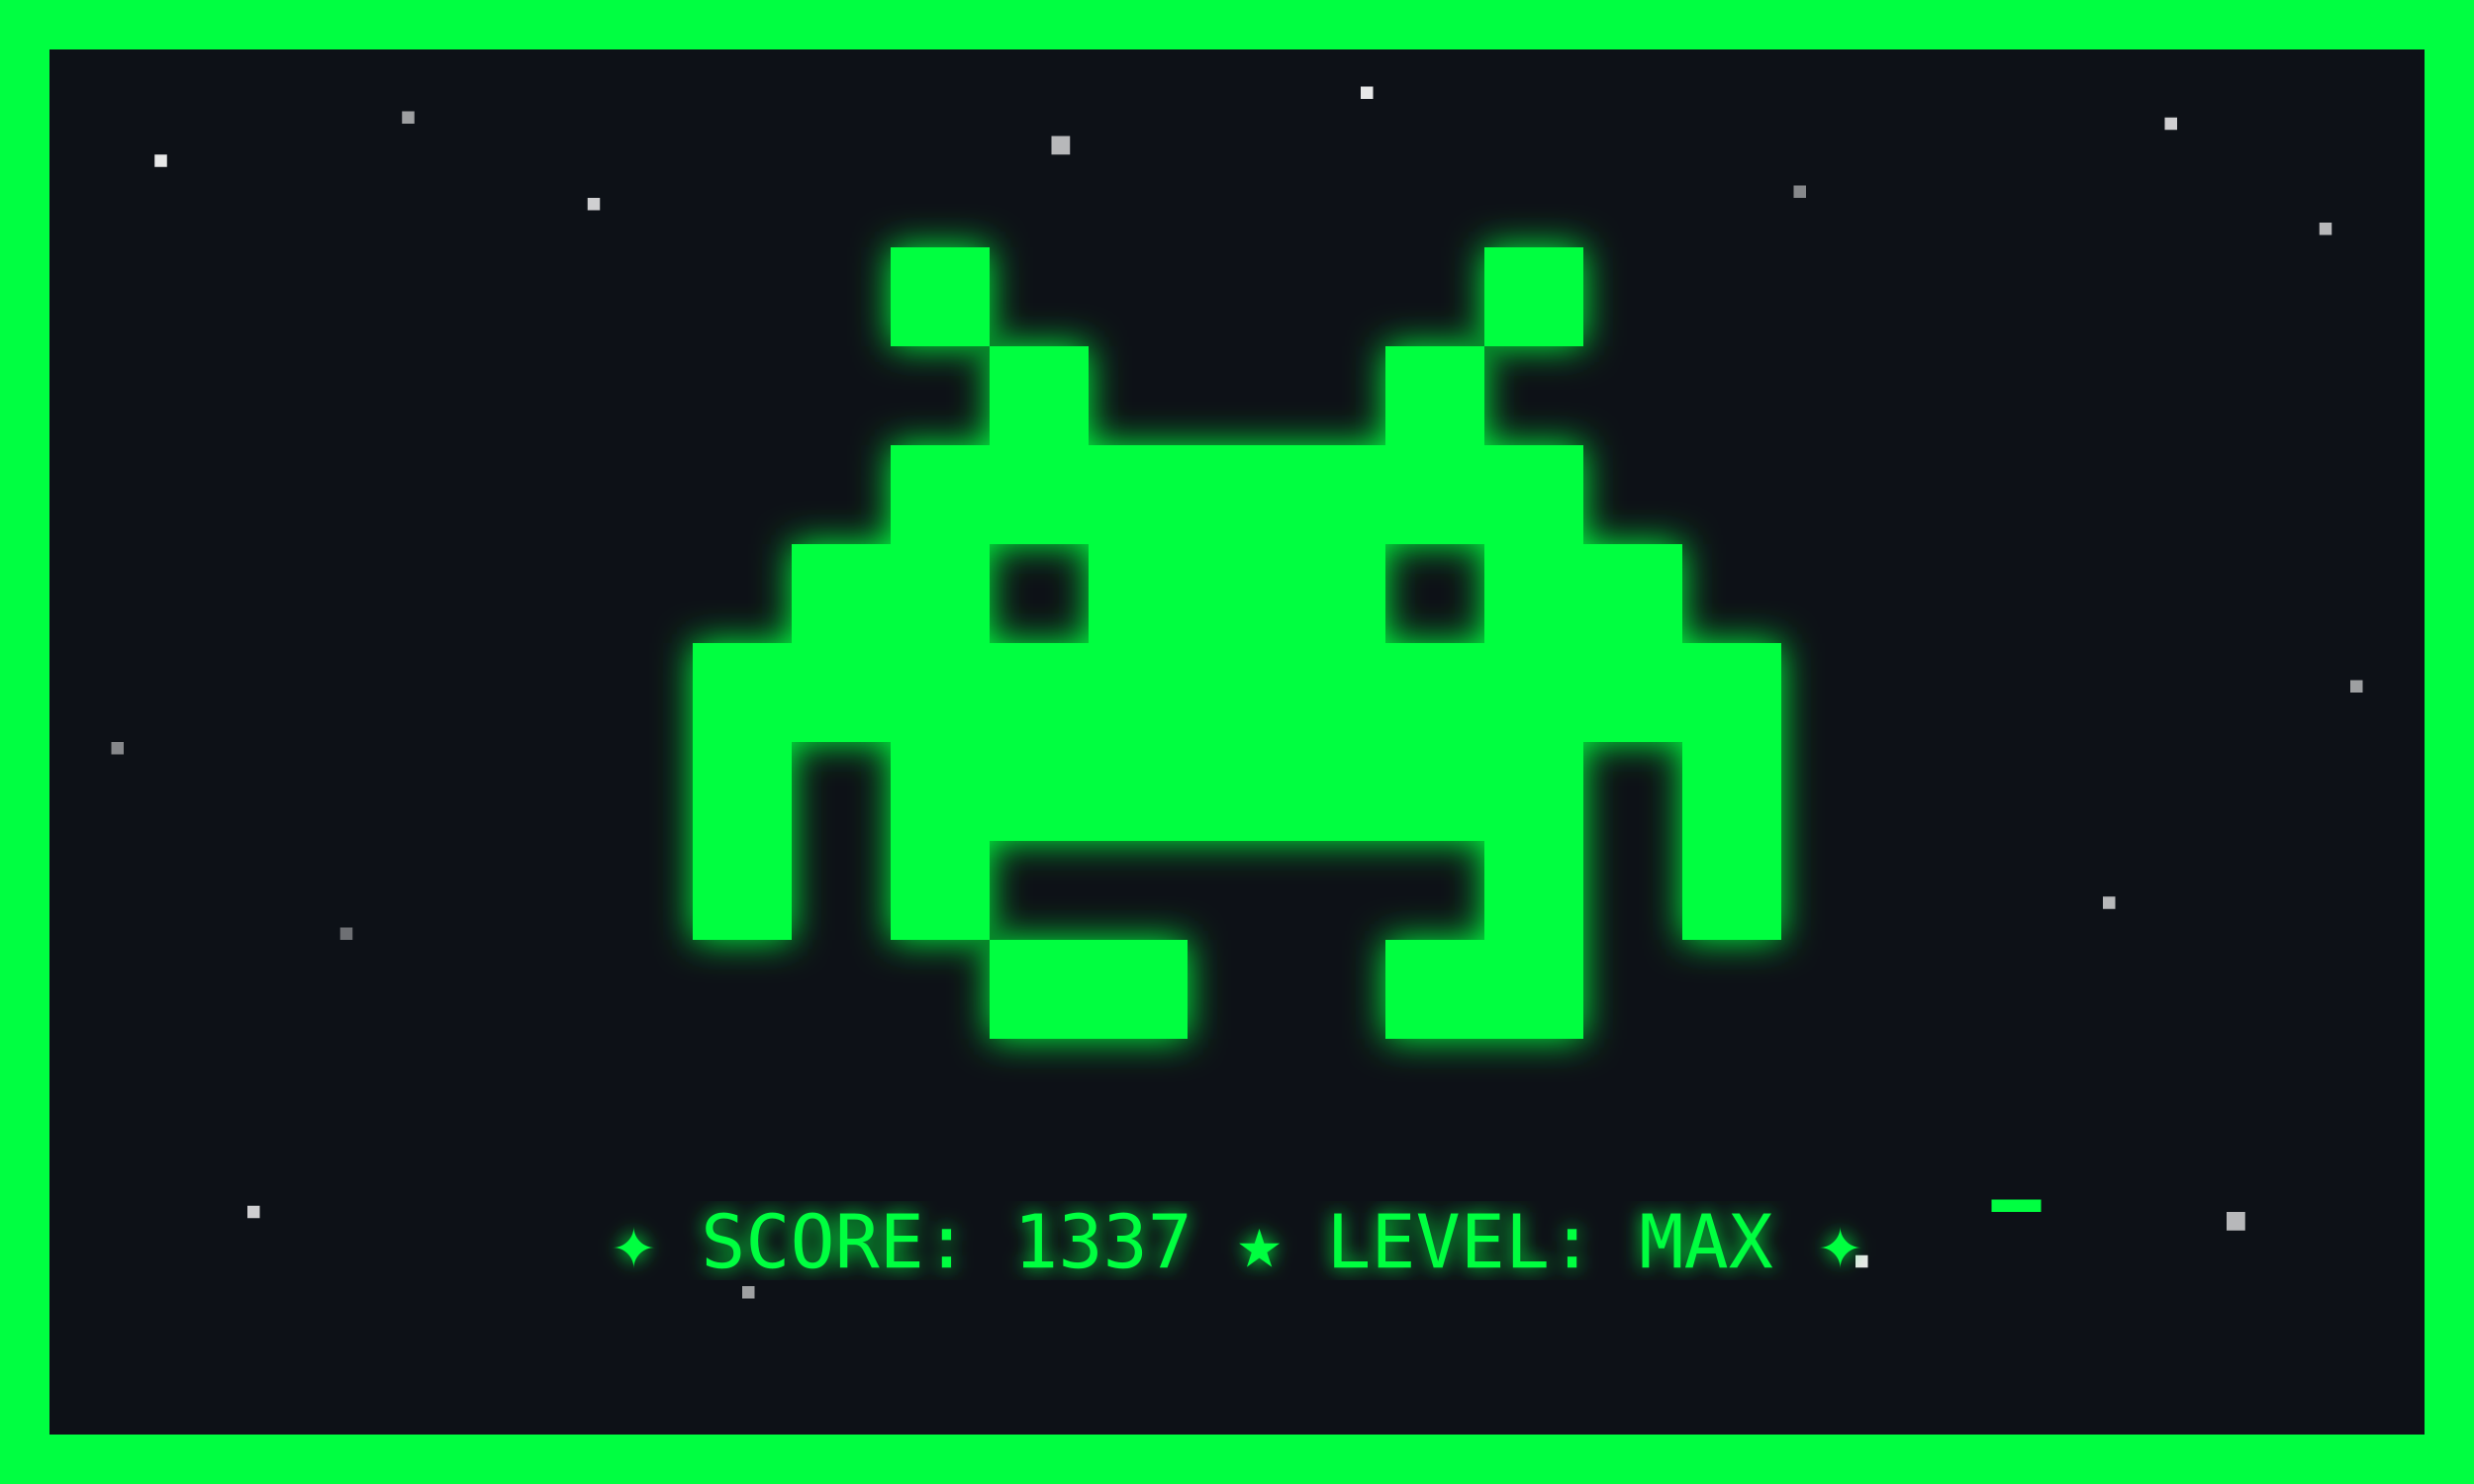
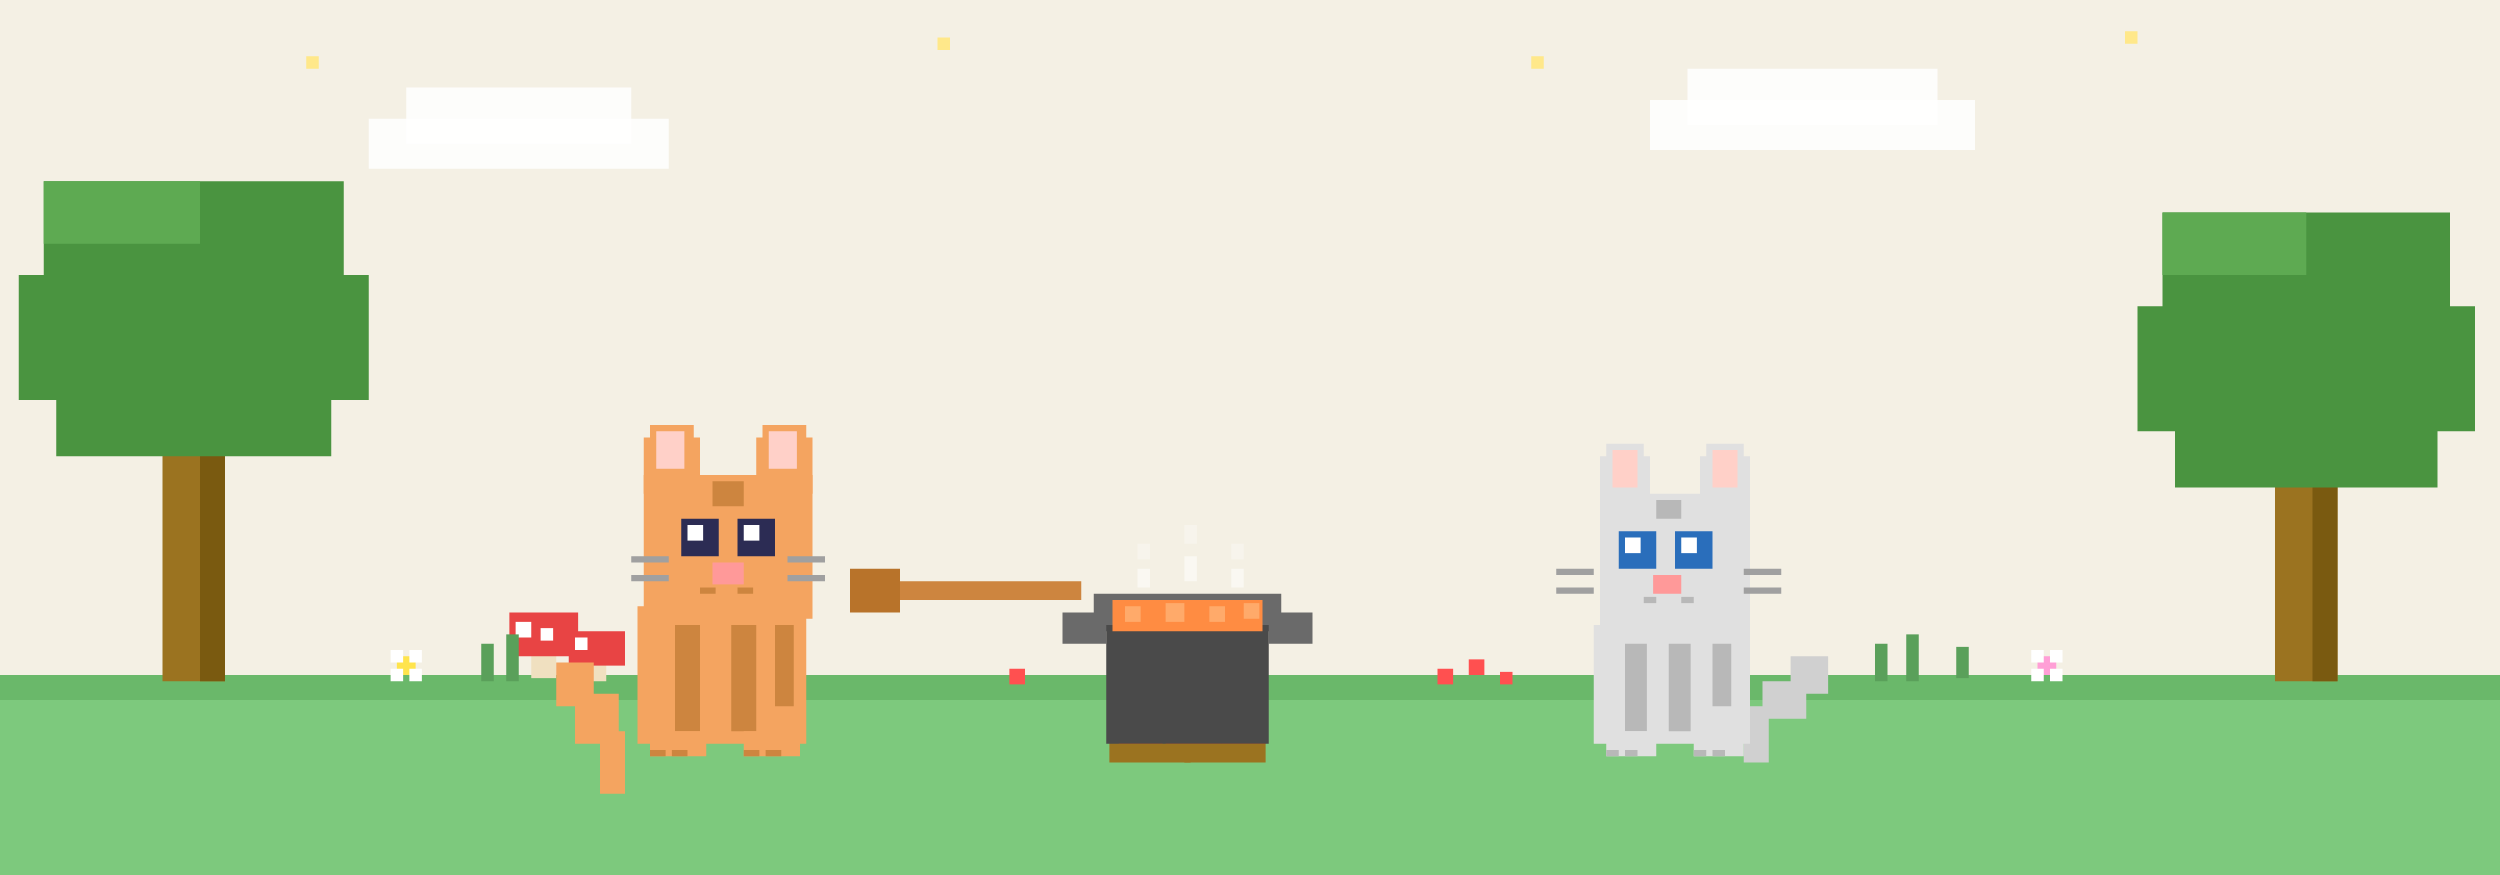
- <svg xmlns="http://www.w3.org/2000/svg" viewBox="0 0 400 240" width="400" height="240">
-   <defs>
-     <filter id="glow" x="-50%" y="-50%" width="200%" height="200%">
-       <feGaussianBlur stdDeviation="3" result="coloredBlur" />
-       <feMerge>
-         <feMergeNode in="coloredBlur" />
-         <feMergeNode in="SourceGraphic" />
-       </feMerge>
-     </filter>
-     <filter id="softglow" x="-20%" y="-20%" width="140%" height="140%">
-       <feGaussianBlur stdDeviation="1.5" result="coloredBlur" />
-       <feMerge>
-         <feMergeNode in="coloredBlur" />
-         <feMergeNode in="SourceGraphic" />
-       </feMerge>
-     </filter>
-   </defs>
-   <rect width="400" height="240" fill="#0D1117" />
-   <rect x="25" y="25" width="2" height="2" fill="#ffffff" opacity="0.9" />
-   <rect x="65" y="18" width="2" height="2" fill="#ffffff" opacity="0.6" />
-   <rect x="95" y="32" width="2" height="2" fill="#ffffff" opacity="0.8" />
-   <rect x="170" y="22" width="3" height="3" fill="#ffffff" opacity="0.7" />
-   <rect x="220" y="14" width="2" height="2" fill="#ffffff" opacity="0.9" />
-   <rect x="290" y="30" width="2" height="2" fill="#ffffff" opacity="0.5" />
-   <rect x="350" y="19" width="2" height="2" fill="#ffffff" opacity="0.8" />
-   <rect x="375" y="36" width="2" height="2" fill="#ffffff" opacity="0.7" />
-   <rect x="40" y="195" width="2" height="2" fill="#ffffff" opacity="0.8" />
-   <rect x="120" y="208" width="2" height="2" fill="#ffffff" opacity="0.6" />
-   <rect x="300" y="203" width="2" height="2" fill="#ffffff" opacity="0.9" />
-   <rect x="360" y="196" width="3" height="3" fill="#ffffff" opacity="0.7" />
-   <rect x="18" y="120" width="2" height="2" fill="#ffffff" opacity="0.5" />
-   <rect x="380" y="110" width="2" height="2" fill="#ffffff" opacity="0.6" />
-   <rect x="55" y="150" width="2" height="2" fill="#ffffff" opacity="0.4" />
-   <rect x="340" y="145" width="2" height="2" fill="#ffffff" opacity="0.7" />
-   <rect x="0" y="0" width="400" height="8" fill="#00FF41" />
-   <rect x="0" y="232" width="400" height="8" fill="#00FF41" />
-   <rect x="0" y="0" width="8" height="240" fill="#00FF41" />
-   <rect x="392" y="0" width="8" height="240" fill="#00FF41" />
-   <g filter="url(#glow)" fill="#00FF41">
-     <rect x="144" y="40" width="16" height="16" />
-     <rect x="240" y="40" width="16" height="16" />
-     <rect x="160" y="56" width="16" height="16" />
-     <rect x="224" y="56" width="16" height="16" />
-     <rect x="144" y="72" width="16" height="16" />
-     <rect x="160" y="72" width="16" height="16" />
-     <rect x="176" y="72" width="16" height="16" />
-     <rect x="192" y="72" width="16" height="16" />
-     <rect x="208" y="72" width="16" height="16" />
-     <rect x="224" y="72" width="16" height="16" />
-     <rect x="240" y="72" width="16" height="16" />
-     <rect x="128" y="88" width="16" height="16" />
-     <rect x="144" y="88" width="16" height="16" />
-     <rect x="176" y="88" width="16" height="16" />
-     <rect x="192" y="88" width="16" height="16" />
-     <rect x="208" y="88" width="16" height="16" />
-     <rect x="240" y="88" width="16" height="16" />
-     <rect x="256" y="88" width="16" height="16" />
-     <rect x="112" y="104" width="16" height="16" />
-     <rect x="128" y="104" width="16" height="16" />
-     <rect x="144" y="104" width="16" height="16" />
-     <rect x="160" y="104" width="16" height="16" />
-     <rect x="176" y="104" width="16" height="16" />
-     <rect x="192" y="104" width="16" height="16" />
-     <rect x="208" y="104" width="16" height="16" />
-     <rect x="224" y="104" width="16" height="16" />
-     <rect x="240" y="104" width="16" height="16" />
-     <rect x="256" y="104" width="16" height="16" />
-     <rect x="272" y="104" width="16" height="16" />
-     <rect x="112" y="120" width="16" height="16" />
-     <rect x="144" y="120" width="16" height="16" />
-     <rect x="160" y="120" width="16" height="16" />
-     <rect x="176" y="120" width="16" height="16" />
-     <rect x="192" y="120" width="16" height="16" />
-     <rect x="208" y="120" width="16" height="16" />
-     <rect x="224" y="120" width="16" height="16" />
-     <rect x="240" y="120" width="16" height="16" />
-     <rect x="272" y="120" width="16" height="16" />
-     <rect x="112" y="136" width="16" height="16" />
-     <rect x="144" y="136" width="16" height="16" />
-     <rect x="240" y="136" width="16" height="16" />
-     <rect x="272" y="136" width="16" height="16" />
-     <rect x="160" y="152" width="16" height="16" />
-     <rect x="176" y="152" width="16" height="16" />
-     <rect x="224" y="152" width="16" height="16" />
-     <rect x="240" y="152" width="16" height="16" />
-   </g>
-   <g fill="#00FF41" opacity="0">
-     <rect x="112" y="40" width="176" height="128" />
-     <animate attributeName="opacity" values="0;0.08;0" dur="2.5s" repeatCount="indefinite" />
-   </g>
-   <text x="200" y="205" font-family="monospace" font-size="12" fill="#00FF41" text-anchor="middle" filter="url(#softglow)">✦ SCORE: 1337  ★  LEVEL: MAX ✦</text>
-   <rect x="322" y="194" width="8" height="2" fill="#00FF41">
-     <animate attributeName="opacity" values="1;0;1" dur="1s" repeatCount="indefinite" />
-   </rect>
+ <svg xmlns="http://www.w3.org/2000/svg" viewBox="0 0 800 280" width="800" height="280">
+   <rect width="800" height="280" fill="#F4F0E4" />
+   <rect x="130" y="28" width="72" height="18" fill="#FFFFFF" opacity="0.85" />
+   <rect x="118" y="38" width="96" height="16" fill="#FFFFFF" opacity="0.85" />
+   <rect x="540" y="22" width="80" height="18" fill="#FFFFFF" opacity="0.85" />
+   <rect x="528" y="32" width="104" height="16" fill="#FFFFFF" opacity="0.85" />
+   <rect x="98" y="18" width="4" height="4" fill="#FFE88A" />
+   <rect x="300" y="12" width="4" height="4" fill="#FFE88A" />
+   <rect x="490" y="18" width="4" height="4" fill="#FFE88A" />
+   <rect x="680" y="10" width="4" height="4" fill="#FFE88A" />
+   <rect x="0" y="216" width="800" height="64" fill="#7DC97D" />
+   <rect x="0" y="216" width="800" height="8" fill="#6AB86A" />
+   <rect x="52" y="132" width="20" height="86" fill="#9B7320" />
+   <rect x="64" y="132" width="8" height="86" fill="#7A5A10" />
+   <rect x="14" y="58" width="96" height="40" fill="#4A9440" />
+   <rect x="6" y="88" width="112" height="40" fill="#4A9440" />
+   <rect x="18" y="118" width="88" height="28" fill="#4A9440" />
+   <rect x="14" y="58" width="50" height="20" fill="#5EAA52" />
+   <rect x="728" y="144" width="20" height="74" fill="#9B7320" />
+   <rect x="740" y="144" width="8" height="74" fill="#7A5A10" />
+   <rect x="692" y="68" width="92" height="40" fill="#4A9440" />
+   <rect x="684" y="98" width="108" height="40" fill="#4A9440" />
+   <rect x="696" y="128" width="84" height="28" fill="#4A9440" />
+   <rect x="692" y="68" width="46" height="20" fill="#5EAA52" />
+   <rect x="170" y="207" width="8" height="10" fill="#F0E0C0" />
+   <rect x="163" y="196" width="22" height="14" fill="#E84444" />
+   <rect x="165" y="199" width="5" height="5" fill="#FFFFFF" />
+   <rect x="173" y="201" width="4" height="4" fill="#FFFFFF" />
+   <rect x="188" y="210" width="6" height="8" fill="#F0E0C0" />
+   <rect x="182" y="202" width="18" height="11" fill="#E84444" />
+   <rect x="184" y="204" width="4" height="4" fill="#FFFFFF" />
+   <rect x="355" y="236" width="26" height="8" fill="#9B7320" />
+   <rect x="379" y="236" width="26" height="8" fill="#9B7320" />
+   <rect x="358" y="218" width="14" height="20" fill="#FF6200" />
+   <rect x="373" y="212" width="18" height="26" fill="#FF6200" />
+   <rect x="391" y="218" width="14" height="20" fill="#FF6200" />
+   <rect x="362" y="222" width="8" height="14" fill="#FFD700" />
+   <rect x="377" y="216" width="10" height="18" fill="#FFD700" />
+   <rect x="394" y="222" width="8" height="14" fill="#FFD700" />
+   <rect x="340" y="196" width="14" height="10" fill="#6A6A6A" />
+   <rect x="406" y="196" width="14" height="10" fill="#6A6A6A" />
+   <rect x="350" y="190" width="60" height="12" fill="#6A6A6A" />
+   <rect x="354" y="200" width="52" height="38" fill="#4A4A4A" />
+   <rect x="356" y="192" width="48" height="10" fill="#FF8C42" />
+   <rect x="360" y="194" width="5" height="5" fill="#FFAA6A" />
+   <rect x="373" y="193" width="6" height="6" fill="#FFAA6A" />
+   <rect x="387" y="194" width="5" height="5" fill="#FFAA6A" />
+   <rect x="398" y="193" width="5" height="5" fill="#FFAA6A" />
+   <rect x="364" y="182" width="4" height="6" fill="#FFFFFF" opacity="0.5" />
+   <rect x="364" y="174" width="4" height="5" fill="#FFFFFF" opacity="0.3" />
+   <rect x="379" y="178" width="4" height="8" fill="#FFFFFF" opacity="0.5" />
+   <rect x="379" y="168" width="4" height="6" fill="#FFFFFF" opacity="0.3" />
+   <rect x="394" y="182" width="4" height="6" fill="#FFFFFF" opacity="0.5" />
+   <rect x="394" y="174" width="4" height="5" fill="#FFFFFF" opacity="0.3" />
+   <rect x="278" y="186" width="68" height="6" fill="#CD853F" />
+   <rect x="272" y="182" width="16" height="14" fill="#B8732A" />
+   <rect x="192" y="234" width="8" height="20" fill="#F4A460" />
+   <rect x="184" y="222" width="14" height="16" fill="#F4A460" />
+   <rect x="178" y="212" width="12" height="14" fill="#F4A460" />
+   <rect x="204" y="194" width="54" height="44" fill="#F4A460" />
+   <rect x="216" y="200" width="8" height="34" fill="#CD853F" />
+   <rect x="234" y="200" width="8" height="34" fill="#CD853F" />
+   <rect x="248" y="200" width="6" height="26" fill="#CD853F" />
+   <rect x="208" y="234" width="18" height="8" fill="#F4A460" />
+   <rect x="238" y="234" width="18" height="8" fill="#F4A460" />
+   <rect x="208" y="240" width="5" height="2" fill="#CD853F" />
+   <rect x="215" y="240" width="5" height="2" fill="#CD853F" />
+   <rect x="238" y="240" width="5" height="2" fill="#CD853F" />
+   <rect x="245" y="240" width="5" height="2" fill="#CD853F" />
+   <rect x="206" y="152" width="54" height="46" fill="#F4A460" />
+   <rect x="206" y="140" width="18" height="18" fill="#F4A460" />
+   <rect x="208" y="136" width="14" height="10" fill="#F4A460" />
+   <rect x="210" y="138" width="9" height="12" fill="#FFD0C8" />
+   <rect x="242" y="140" width="18" height="18" fill="#F4A460" />
+   <rect x="244" y="136" width="14" height="10" fill="#F4A460" />
+   <rect x="246" y="138" width="9" height="12" fill="#FFD0C8" />
+   <rect x="228" y="154" width="10" height="8" fill="#CD853F" />
+   <rect x="218" y="166" width="12" height="12" fill="#2C2C54" />
+   <rect x="236" y="166" width="12" height="12" fill="#2C2C54" />
+   <rect x="220" y="168" width="5" height="5" fill="#FFFFFF" />
+   <rect x="238" y="168" width="5" height="5" fill="#FFFFFF" />
+   <rect x="228" y="180" width="10" height="7" fill="#FF9999" />
+   <rect x="224" y="188" width="5" height="2" fill="#CD853F" />
+   <rect x="236" y="188" width="5" height="2" fill="#CD853F" />
+   <rect x="202" y="178" width="12" height="2" fill="#A0A0A0" />
+   <rect x="202" y="184" width="12" height="2" fill="#A0A0A0" />
+   <rect x="252" y="178" width="12" height="2" fill="#A0A0A0" />
+   <rect x="252" y="184" width="12" height="2" fill="#A0A0A0" />
+   <rect x="558" y="226" width="8" height="18" fill="#D0D0D0" />
+   <rect x="564" y="218" width="14" height="12" fill="#D0D0D0" />
+   <rect x="573" y="210" width="12" height="12" fill="#D0D0D0" />
+   <rect x="510" y="200" width="50" height="38" fill="#E0E0E0" />
+   <rect x="520" y="206" width="7" height="28" fill="#B8B8B8" />
+   <rect x="534" y="206" width="7" height="28" fill="#B8B8B8" />
+   <rect x="548" y="206" width="6" height="20" fill="#B8B8B8" />
+   <rect x="514" y="234" width="16" height="8" fill="#E0E0E0" />
+   <rect x="542" y="234" width="16" height="8" fill="#E0E0E0" />
+   <rect x="514" y="240" width="4" height="2" fill="#B8B8B8" />
+   <rect x="520" y="240" width="4" height="2" fill="#B8B8B8" />
+   <rect x="542" y="240" width="4" height="2" fill="#B8B8B8" />
+   <rect x="548" y="240" width="4" height="2" fill="#B8B8B8" />
+   <rect x="512" y="158" width="48" height="46" fill="#E0E0E0" />
+   <rect x="512" y="146" width="16" height="18" fill="#E0E0E0" />
+   <rect x="514" y="142" width="12" height="10" fill="#E0E0E0" />
+   <rect x="516" y="144" width="8" height="12" fill="#FFD0C8" />
+   <rect x="544" y="146" width="16" height="18" fill="#E0E0E0" />
+   <rect x="546" y="142" width="12" height="10" fill="#E0E0E0" />
+   <rect x="548" y="144" width="8" height="12" fill="#FFD0C8" />
+   <rect x="530" y="160" width="8" height="6" fill="#B8B8B8" />
+   <rect x="518" y="170" width="12" height="12" fill="#2A6EBB" />
+   <rect x="536" y="170" width="12" height="12" fill="#2A6EBB" />
+   <rect x="520" y="172" width="5" height="5" fill="#FFFFFF" />
+   <rect x="538" y="172" width="5" height="5" fill="#FFFFFF" />
+   <rect x="529" y="184" width="9" height="6" fill="#FF9999" />
+   <rect x="526" y="191" width="4" height="2" fill="#B8B8B8" />
+   <rect x="538" y="191" width="4" height="2" fill="#B8B8B8" />
+   <rect x="498" y="182" width="12" height="2" fill="#A0A0A0" />
+   <rect x="498" y="188" width="12" height="2" fill="#A0A0A0" />
+   <rect x="558" y="182" width="12" height="2" fill="#A0A0A0" />
+   <rect x="558" y="188" width="12" height="2" fill="#A0A0A0" />
+   <rect x="154" y="206" width="4" height="12" fill="#5AA05A" />
+   <rect x="162" y="203" width="4" height="15" fill="#5AA05A" />
+   <rect x="600" y="206" width="4" height="12" fill="#5AA05A" />
+   <rect x="610" y="203" width="4" height="15" fill="#5AA05A" />
+   <rect x="626" y="207" width="4" height="10" fill="#5AA05A" />
+   <rect x="127" y="210" width="6" height="6" fill="#FFE44D" />
+   <rect x="125" y="208" width="4" height="4" fill="#FFFFFF" />
+   <rect x="131" y="208" width="4" height="4" fill="#FFFFFF" />
+   <rect x="125" y="214" width="4" height="4" fill="#FFFFFF" />
+   <rect x="131" y="214" width="4" height="4" fill="#FFFFFF" />
+   <rect x="652" y="210" width="6" height="6" fill="#FF9FD6" />
+   <rect x="650" y="208" width="4" height="4" fill="#FFFFFF" />
+   <rect x="656" y="208" width="4" height="4" fill="#FFFFFF" />
+   <rect x="650" y="214" width="4" height="4" fill="#FFFFFF" />
+   <rect x="656" y="214" width="4" height="4" fill="#FFFFFF" />
+   <rect x="460" y="214" width="5" height="5" fill="#FF5050" />
+   <rect x="470" y="211" width="5" height="5" fill="#FF5050" />
+   <rect x="480" y="215" width="4" height="4" fill="#FF5050" />
+   <rect x="323" y="214" width="5" height="5" fill="#FF5050" />
</svg>
